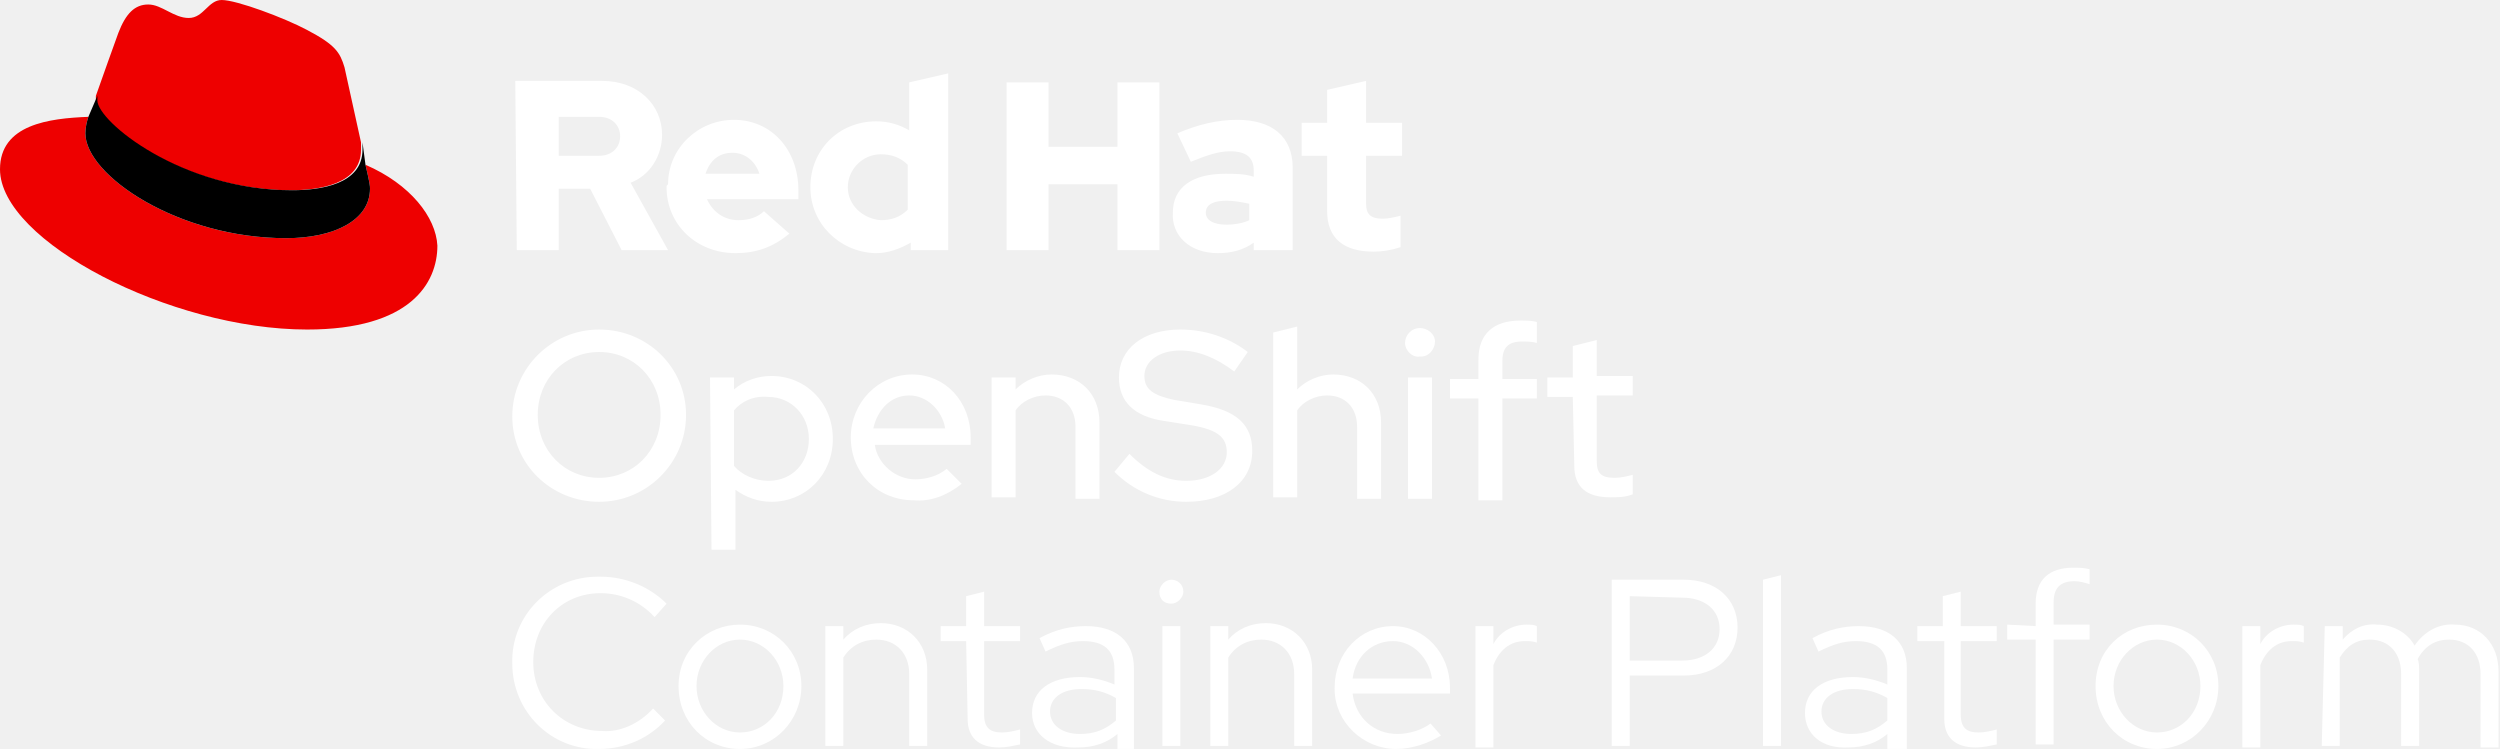
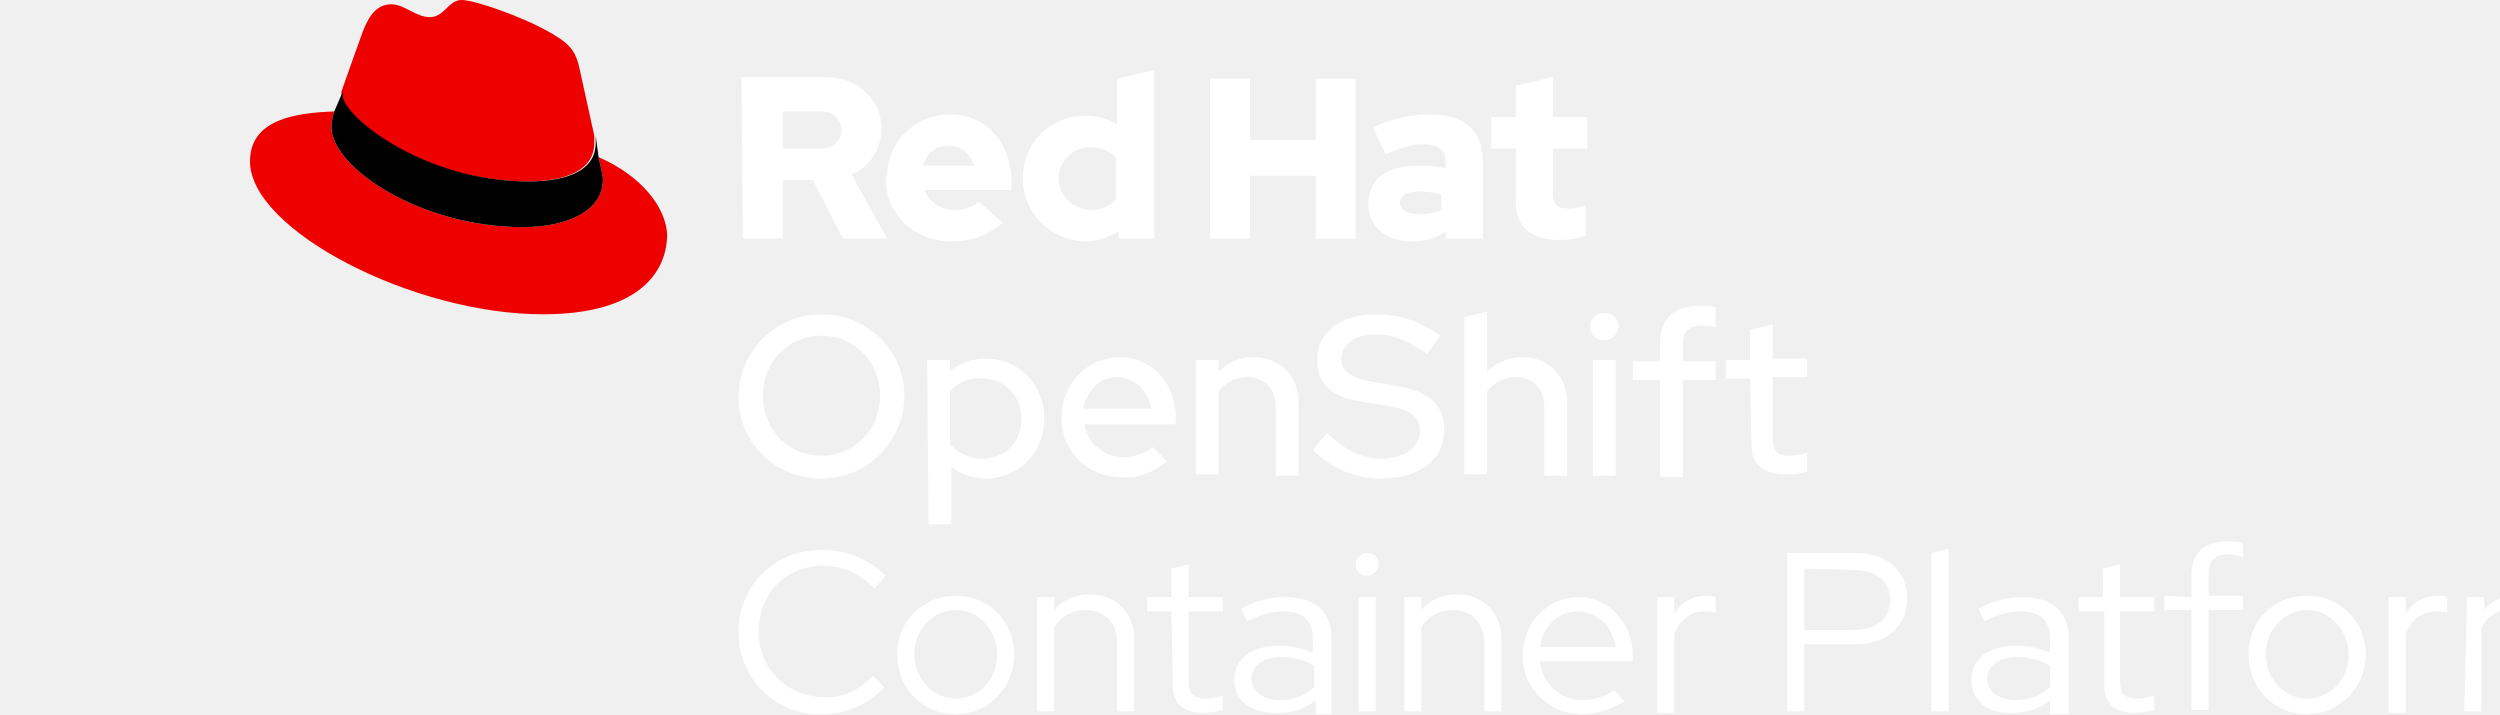
- <svg xmlns="http://www.w3.org/2000/svg" enable-background="new 0 0 166.9 50" height="50" viewBox="0 0 166.9 50" width="166.9">
+ <svg xmlns="http://www.w3.org/2000/svg" enable-background="new 0 0 140 40" height="40" viewBox="0 0 140 50" width="140">
  <g fill="#fff">
    <path d="m40 33.5c-3.2 0-5.8-2.5-5.8-5.7s2.6-5.8 5.8-5.8 5.8 2.5 5.8 5.7-2.6 5.8-5.8 5.8zm0-10c-2.3 0-4.1 1.8-4.1 4.2s1.8 4.2 4.1 4.2 4.1-1.8 4.1-4.2-1.8-4.2-4.1-4.2z" />
    <path d="m47.4 25.2h1.6v.8c.7-.6 1.6-.9 2.5-.9 2.3 0 4.1 1.8 4.1 4.2s-1.8 4.2-4.1 4.2c-.9 0-1.7-.3-2.4-.8v4h-1.6zm1.6 2.2v3.7c.5.6 1.4 1 2.3 1 1.6 0 2.7-1.2 2.7-2.8s-1.2-2.8-2.7-2.8c-1-.1-1.8.3-2.3.9z" />
    <path d="m61 33.4c-2.4 0-4.2-1.8-4.2-4.2 0-2.3 1.8-4.2 4.1-4.2 2.2 0 3.9 1.8 3.9 4.2v.5h-6.4c.2 1.3 1.4 2.3 2.7 2.3.7 0 1.5-.2 2.1-.7l1 1c-1 .8-2.1 1.2-3.2 1.1zm-2.7-4.8h4.8c-.2-1.2-1.2-2.2-2.4-2.2s-2.1.9-2.4 2.2z" />
    <path d="m66.2 25.2h1.6v.8c.6-.6 1.5-1 2.4-1 1.9 0 3.2 1.3 3.2 3.2v5.1h-1.6v-4.8c0-1.3-.8-2.1-2-2.1-.8 0-1.6.4-2 1v5.8h-1.6z" />
    <path d="m75.4 30.3c1.2 1.2 2.4 1.8 3.8 1.8 1.6 0 2.7-.8 2.7-1.9 0-1-.6-1.5-2.3-1.8l-1.9-.3c-2-.3-3-1.3-3-2.9 0-1.9 1.6-3.2 4.1-3.2 1.6 0 3.2.5 4.5 1.5l-.9 1.3c-1.2-.9-2.4-1.4-3.6-1.4-1.4 0-2.4.7-2.4 1.7 0 .9.6 1.3 2 1.6l1.8.3c2.4.4 3.4 1.4 3.4 3.1 0 2.1-1.8 3.4-4.4 3.4-1.8 0-3.5-.7-4.8-2z" />
    <path d="m85 22.2 1.6-.4v4.2c.6-.6 1.5-1 2.4-1 1.9 0 3.2 1.3 3.2 3.2v5.1h-1.6v-4.8c0-1.3-.8-2.1-2-2.1-.8 0-1.6.4-2 1v5.8h-1.6z" />
    <path d="m93.8 22.9c0-.5.4-1 1-1 .5 0 1 .4 1 .9s-.4 1-.9 1h-.1c-.5.1-1-.4-1-.9zm1.8 10.4h-1.6v-8.1h1.6z" />
    <path d="m98.7 25.2v-1.2c0-1.7 1-2.6 2.8-2.6.4 0 .8 0 1.1.1v1.4c-.3-.1-.7-.1-1-.1-.9 0-1.3.4-1.3 1.3v1.2h2.3v1.3h-2.3v6.8h-1.6v-6.8h-1.9v-1.3h1.9z" />
    <path d="m105 26.5h-1.7v-1.3h1.7v-2.1l1.6-.4v2.4h2.4v1.3h-2.4v4.4c0 .8.3 1.1 1.2 1.1.4 0 .8-.1 1.2-.2v1.3c-.5.2-1 .2-1.5.2-1.6 0-2.4-.7-2.4-2.1z" />
    <path d="m43.6 47.3.8.8c-1.1 1.2-2.7 1.9-4.4 1.9-3.2.1-5.8-2.5-5.8-5.7-.1-3.2 2.5-5.8 5.7-5.8h.2c1.7 0 3.3.7 4.4 1.8l-.8.9c-.9-1-2.2-1.6-3.6-1.6-2.6 0-4.5 2-4.5 4.6s2 4.6 4.6 4.6c1.2.1 2.5-.5 3.4-1.5z" />
    <path d="m49.4 41.7c2.3 0 4.1 1.8 4.1 4.1s-1.8 4.2-4.1 4.2-4.1-1.8-4.1-4.2 1.9-4.1 4.1-4.1zm2.9 4.1c0-1.7-1.3-3.1-2.9-3.1s-2.9 1.4-2.9 3.1 1.3 3.1 2.9 3.1 2.9-1.3 2.9-3.1z" />
    <path d="m55.1 41.8h1.2v.9c.6-.7 1.5-1.1 2.5-1.1 1.8 0 3.1 1.3 3.1 3.1v5.1h-1.2v-4.8c0-1.4-.9-2.3-2.2-2.3-.9 0-1.7.4-2.2 1.2v5.9h-1.2z" />
    <path d="m64.5 42.8h-1.7v-1h1.7v-2l1.2-.3v2.3h2.4v1h-2.4v4.9c0 .9.4 1.2 1.2 1.2.4 0 .8-.1 1.2-.2v1c-.5.1-.9.2-1.4.2-1.4 0-2.1-.7-2.1-1.9z" />
    <path d="m68.9 47.6c0-1.5 1.2-2.4 3.2-2.4.8 0 1.6.2 2.3.5v-1c0-1.3-.7-1.9-2.1-1.9-.8 0-1.5.2-2.5.7l-.4-.9c1.1-.6 2.1-.8 3.1-.8 2 0 3.2 1 3.2 2.8v5.4h-1.1v-1c-.7.6-1.6.9-2.6.9-1.9.1-3.1-.9-3.1-2.3zm3.2 1.4c1 0 1.7-.3 2.4-.9v-1.5c-.7-.4-1.4-.6-2.3-.6-1.3 0-2.1.6-2.1 1.5s.8 1.5 2 1.5z" />
    <path d="m77.4 39.5c0-.4.4-.8.8-.8s.8.3.8.8c0 .4-.4.8-.8.8-.5 0-.8-.3-.8-.8zm1.4 10.3h-1.2v-8h1.2z" />
    <path d="m80.8 41.8h1.2v.9c.6-.7 1.5-1.1 2.5-1.1 1.8 0 3.1 1.3 3.1 3.1v5.1h-1.2v-4.8c0-1.4-.9-2.3-2.2-2.3-.9 0-1.7.4-2.2 1.2v5.9h-1.2z" />
    <path d="m93.2 50c-2.2 0-4.1-1.8-4.1-4v-.1c0-2.3 1.7-4.1 3.9-4.1 2.1 0 3.8 1.8 3.8 4.1v.4h-6.5c.2 1.6 1.4 2.7 3 2.7.8 0 1.7-.3 2.2-.7l.7.8c-.8.5-1.9.9-3 .9zm-2.9-4.7h5.3c-.2-1.4-1.3-2.5-2.6-2.5-1.4 0-2.5 1-2.7 2.5z" />
    <path d="m98.5 41.8h1.2v1.2c.4-.8 1.3-1.3 2.2-1.3.3 0 .5 0 .7.1v1.1c-.3-.1-.5-.1-.8-.1-1 0-1.7.6-2.1 1.6v5.5h-1.2z" />
    <path d="m107.6 38.7h4.8c2.2 0 3.6 1.3 3.6 3.2s-1.4 3.2-3.6 3.2h-3.6v4.7h-1.2zm1.2 1.1v4.3h3.5c1.5 0 2.5-.8 2.5-2.1s-1-2.1-2.5-2.1z" />
    <path d="m118.9 49.8h-1.2v-11.1l1.2-.3z" />
    <path d="m120.5 47.6c0-1.5 1.2-2.4 3.2-2.4.8 0 1.6.2 2.3.5v-1c0-1.3-.7-1.9-2.1-1.9-.8 0-1.5.2-2.5.7l-.4-.9c1.1-.6 2.1-.8 3.1-.8 2 0 3.2 1 3.2 2.8v5.4h-1.3v-1c-.7.6-1.6.9-2.6.9-1.8.1-2.9-.9-2.9-2.3zm3.1 1.4c1 0 1.7-.3 2.4-.9v-1.5c-.7-.4-1.4-.6-2.3-.6-1.3 0-2.1.6-2.1 1.5s.8 1.5 2 1.5z" />
    <path d="m129.8 42.8h-1.8v-1h1.7v-2l1.2-.3v2.3h2.4v1h-2.4v4.9c0 .9.4 1.2 1.2 1.2.4 0 .8-.1 1.2-.2v1c-.5.1-.9.2-1.4.2-1.4 0-2.1-.7-2.1-1.9z" />
    <path d="m135.9 41.8v-1.5c0-1.6.9-2.4 2.5-2.4.4 0 .7 0 1.1.1v1c-.3-.1-.7-.2-1-.2-.9 0-1.4.4-1.4 1.4v1.5h2.4v1h-2.4v7h-1.2v-7h-1.9v-1z" />
    <path d="m144 41.7c2.3 0 4.1 1.8 4.1 4.1s-1.8 4.2-4.1 4.2-4.1-1.8-4.1-4.2 1.8-4.1 4.1-4.1zm2.9 4.1c0-1.7-1.3-3.1-2.9-3.1s-2.9 1.4-2.9 3.1 1.3 3.1 2.9 3.1 2.9-1.3 2.9-3.1z" />
    <path d="m149.7 41.8h1.2v1.2c.4-.8 1.3-1.3 2.2-1.3.3 0 .5 0 .7.1v1.1c-.3-.1-.5-.1-.8-.1-1 0-1.7.6-2.1 1.6v5.5h-1.2z" />
    <path d="m155.2 41.8h1.2v.9c.6-.7 1.4-1.1 2.3-1 1 0 2 .5 2.5 1.4.6-.9 1.6-1.5 2.7-1.4 1.7 0 2.9 1.3 2.9 3.1v5.1h-1.2v-4.9c0-1.4-.8-2.3-2.1-2.3-.9 0-1.6.4-2.1 1.3.1.2.1.5.1.7v5.1h-1.2v-4.8c0-1.4-.8-2.3-2.1-2.3-.9 0-1.5.4-2 1.2v5.9h-1.2z" />
  </g>
  <path d="m19.4 12.7c1.9 0 4.7-.4 4.7-2.7 0-.2 0-.4 0-.5l-1.1-5c-.3-1-.6-1.5-2.5-2.5-1.5-.8-4.7-2-5.7-2-.9 0-1.2 1.2-2.2 1.2s-1.8-.9-2.7-.9-1.5.6-2 1.9c0 0-1.3 3.6-1.5 4.2v.3c0 1.4 5.6 6 13 6m5-1.7c.3 1.3.3 1.4.3 1.6 0 2.1-2.4 3.3-5.6 3.3-7.2 0-13.4-4.2-13.4-7 0-.4.1-.8.2-1.1-2.6.1-5.9.5-5.9 3.5 0 4.8 11.4 10.7 20.5 10.7 6.9 0 8.7-3.1 8.7-5.6-.1-1.9-1.8-4.1-4.8-5.4" fill="#e00" />
  <path d="m24.4 11c.3 1.3.3 1.4.3 1.6 0 2.1-2.4 3.3-5.6 3.3-7.2 0-13.4-4.2-13.4-7 0-.4.1-.8.2-1.1l.6-1.4v.3c0 1.4 5.6 6 13 6 1.9 0 4.7-.4 4.7-2.7 0-.2 0-.4 0-.5z" />
  <path d="m88.6 14.1c0 1.8 1.1 2.7 3.1 2.7.6 0 1.2-.1 1.8-.3v-2.1c-.4.1-.8.2-1.2.2-.8 0-1.1-.3-1.1-1v-3.2h2.4v-2.2h-2.4v-2.8l-2.6.6v2.2h-1.7v2.2h1.7zm-8.1.1c0-.6.6-.8 1.4-.8.5 0 1 .1 1.5.2v1.1c-.4.2-1 .3-1.5.3-.9 0-1.4-.3-1.4-.8m.8 2.7c.9 0 1.7-.2 2.4-.7v.5h2.6v-5.5c0-2.1-1.4-3.2-3.7-3.2-1.3 0-2.6.3-4 .9l.9 1.9c1-.4 1.8-.7 2.6-.7 1.1 0 1.6.4 1.6 1.3v.4c-.6-.2-1.3-.2-1.9-.2-2.2 0-3.5.9-3.5 2.6-.1 1.5 1.1 2.7 3 2.7m-14.1-.2h2.8v-4.4h4.6v4.4h2.8v-11.2h-2.8v4.3h-4.6v-4.3h-2.8zm-10.6-4.2c0-1.2 1-2.2 2.2-2.2.7 0 1.3.2 1.8.7v3c-.5.5-1.1.7-1.8.7-1.2-.1-2.2-1-2.2-2.2m4.1 4.2h2.6v-11.8l-2.6.6v3.2c-.7-.4-1.4-.6-2.2-.6-2.5 0-4.4 1.9-4.4 4.4 0 2.4 1.9 4.3 4.3 4.4h.1c.8 0 1.6-.3 2.3-.7v.5zm-11.8-6.5c.8 0 1.5.5 1.8 1.4h-3.6c.3-.9.9-1.4 1.8-1.4m-4.4 2.3c0 2.5 2 4.4 4.6 4.4 1.4 0 2.5-.4 3.6-1.3l-1.7-1.5c-.4.4-1 .6-1.7.6-.9 0-1.7-.5-2.1-1.4h6.1v-.6c0-2.7-1.8-4.7-4.3-4.7-2.4 0-4.4 1.9-4.4 4.3-.1.1-.1.1-.1.2m-4.5-4.7c.9 0 1.4.6 1.4 1.3s-.5 1.3-1.4 1.3h-2.7v-2.6zm-5.5 8.9h2.8v-4.1h2.1l2.1 4.1h3.1l-2.5-4.5c1.3-.5 2.1-1.8 2.1-3.2 0-2-1.6-3.6-4-3.6h-5.8z" fill="#fff" />
</svg>
